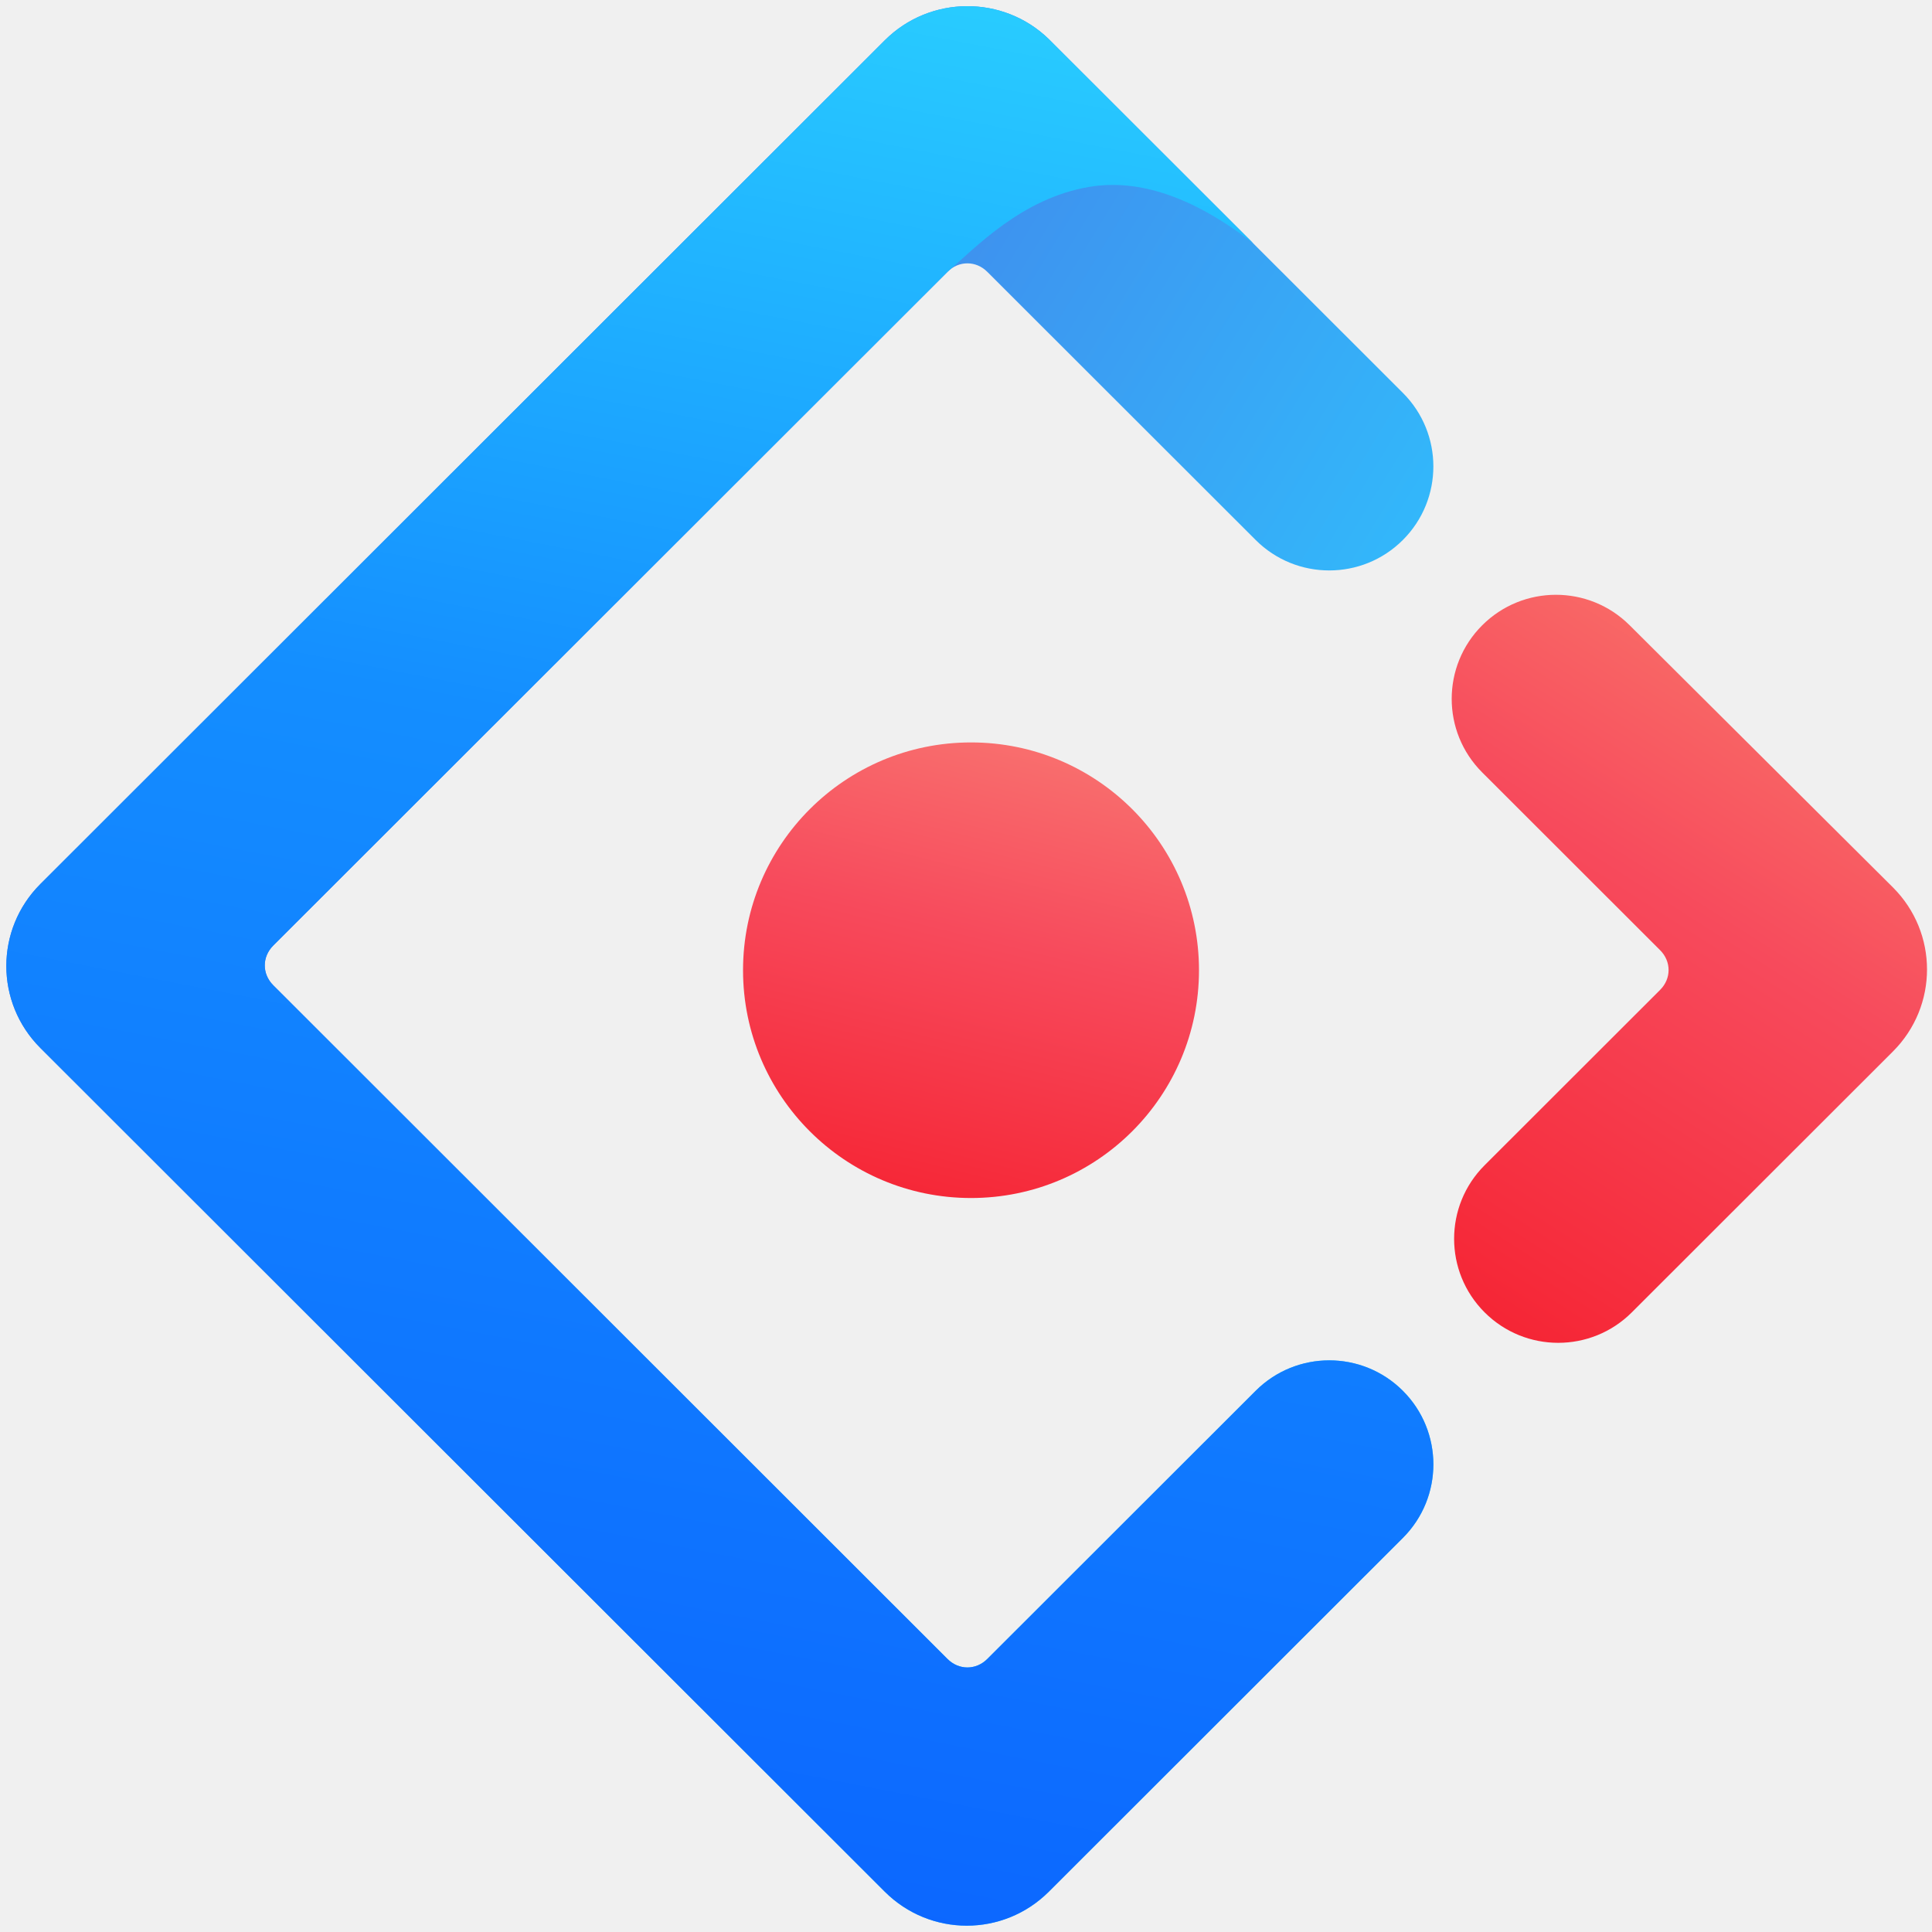
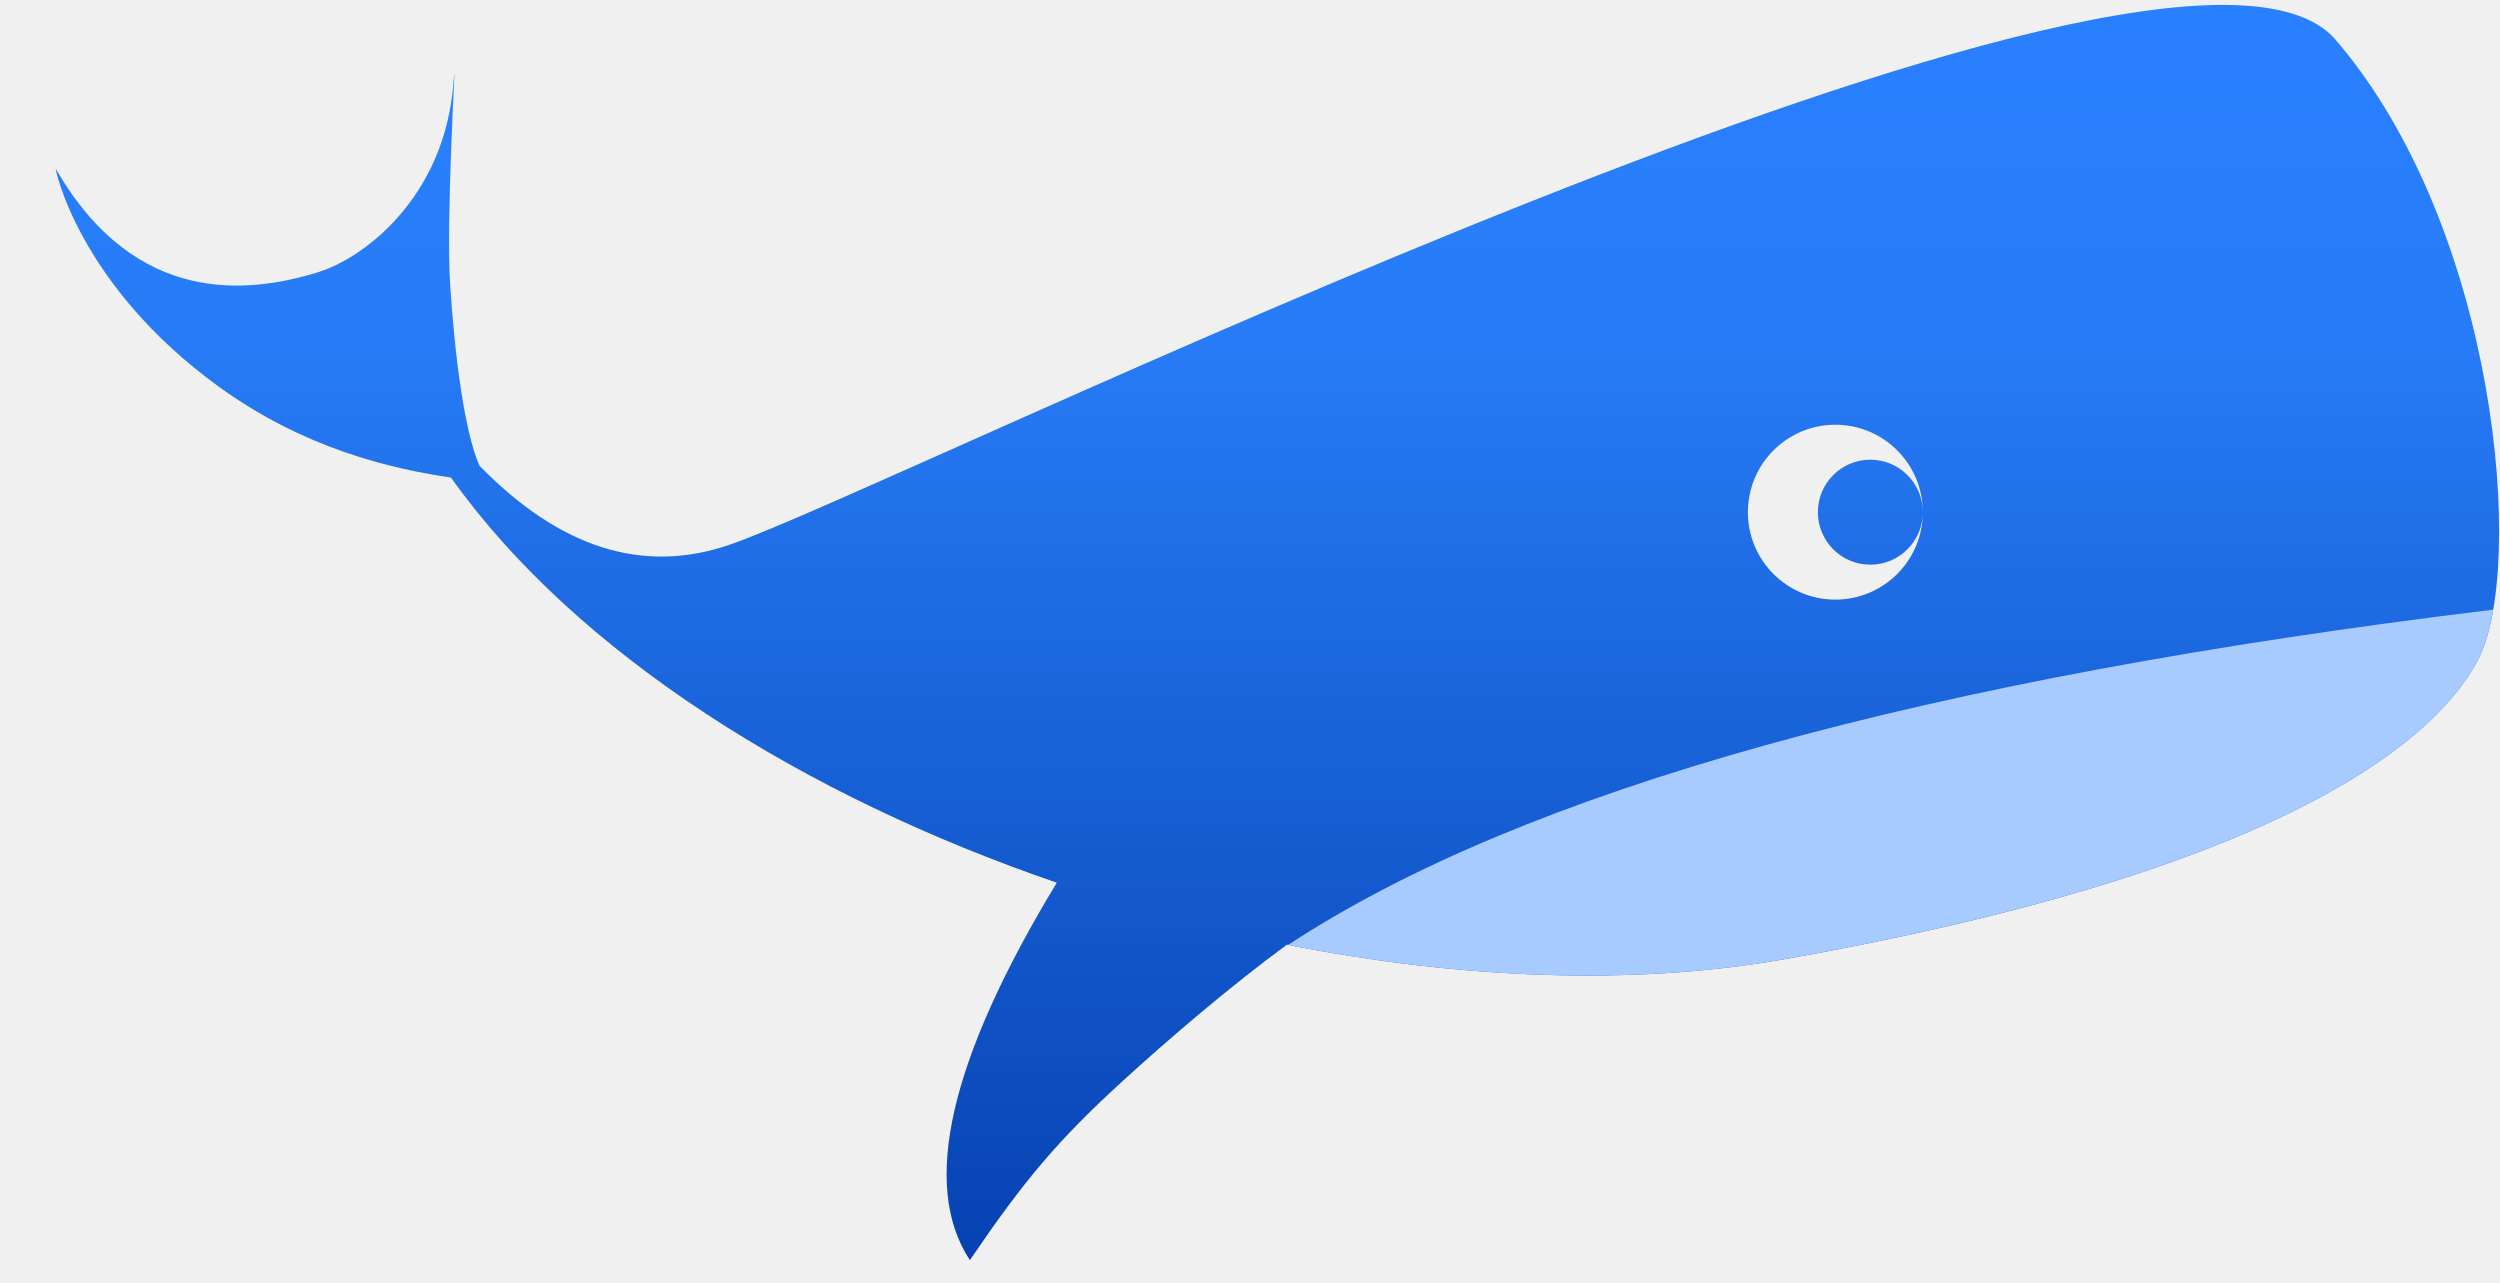
- <svg xmlns="http://www.w3.org/2000/svg" width="200" height="200" version="1.1" viewBox="0 0 200 200">
+ <svg xmlns="http://www.w3.org/2000/svg" xmlns:xlink="http://www.w3.org/1999/xlink" width="39px" height="20px" viewBox="0 0 39 20" version="1.1">
  <defs>
-     <linearGradient id="linearGradient-1" x1="62.102%" x2="108.197%" y1="0%" y2="37.864%">
-       <stop offset="0%" stop-color="#4285EB" />
-       <stop offset="100%" stop-color="#2EC7FF" />
+     <linearGradient x1="50%" y1="0%" x2="50%" y2="113.267%" id="linearGradient-1">
+       <stop stop-color="#2980FF" offset="0%" />
+       <stop stop-color="#277BF6" offset="24.225%" />
+       <stop stop-color="#0037A5" offset="100%" />
    </linearGradient>
-     <linearGradient id="linearGradient-2" x1="69.644%" x2="54.043%" y1="0%" y2="108.457%">
-       <stop offset="0%" stop-color="#29CDFF" />
-       <stop offset="37.86%" stop-color="#148EFF" />
-       <stop offset="100%" stop-color="#0A60FF" />
-     </linearGradient>
-     <linearGradient id="linearGradient-3" x1="69.691%" x2="16.723%" y1="-12.974%" y2="117.391%">
-       <stop offset="0%" stop-color="#FA816E" />
-       <stop offset="41.473%" stop-color="#F74A5C" />
-       <stop offset="100%" stop-color="#F51D2C" />
-     </linearGradient>
-     <linearGradient id="linearGradient-4" x1="68.128%" x2="30.44%" y1="-35.691%" y2="114.943%">
-       <stop offset="0%" stop-color="#FA8E7D" />
-       <stop offset="51.264%" stop-color="#F74A5C" />
-       <stop offset="100%" stop-color="#F51D2C" />
-     </linearGradient>
+     <path d="M35.636,11.821 C38.17,14.772 38.599,20.072 37.861,21.485 C37.124,22.898 34.475,24.852 27.013,26.168 C24.676,26.579 21.976,26.472 19.276,25.937 C18.38,26.595 17.423,27.417 16.73,28.049 C15.694,28.995 15.179,29.611 14.33,30.858 C13.561,29.691 14.013,27.728 15.686,24.97 C11.764,23.627 8.207,21.419 6.235,18.65 C5.281,18.509 3.944,18.195 2.617,17.235 C0.414,15.641 0.052,13.802 0.07,13.833 C1.325,16.012 3.113,15.762 4.135,15.455 C4.577,15.323 4.984,15.018 5.245,14.76 C6.26,13.754 6.26,12.567 6.285,12.358 C6.31,12.149 6.156,14.603 6.222,15.634 C6.293,16.747 6.446,17.941 6.68,18.465 C7.925,19.743 9.217,20.157 10.558,19.706 C13.126,18.841 33.101,8.87 35.636,11.821 Z M27.831,17.826 C27.078,17.826 26.467,18.437 26.467,19.19 C26.467,19.943 27.078,20.554 27.831,20.554 C28.585,20.554 29.196,19.943 29.196,19.19 C29.196,18.437 28.585,17.826 27.831,17.826 Z M28.377,18.371 C28.829,18.371 29.196,18.738 29.196,19.19 C29.196,19.642 28.829,20.009 28.377,20.009 C27.925,20.009 27.559,19.642 27.559,19.19 C27.559,18.738 27.925,18.371 28.377,18.371 Z" id="path-2" />
+     <path d="M37.861,21.485 C37.124,22.898 34.475,24.852 27.013,26.168 C24.682,26.579 21.988,26.473 19.294,25.941 C22.967,23.527 29.233,21.784 38.093,20.711 C38.04,21.031 37.961,21.294 37.861,21.485 Z" id="path-4" />
  </defs>
-   <g id="Page-1" fill="none" fill-rule="evenodd" stroke="none" stroke-width="1">
-     <g id="logo" transform="translate(-20, -20)">
-       <g id="Group-28-Copy-5" transform="translate(20, 20)">
-         <g id="Group-27-Copy-3">
-           <g id="Group-25" fill-rule="nonzero">
-             <g id="2">
-               <path id="Shape" fill="url(#linearGradient-1)" d="M91.588,4.177 L4.18,91.513 C-0.519,96.208 -0.519,103.792 4.18,108.487 L91.588,195.823 C96.287,200.519 103.877,200.519 108.577,195.823 L145.225,159.205 C149.434,155 149.434,148.182 145.225,143.977 C141.017,139.772 134.194,139.772 129.985,143.977 L102.202,171.737 C101.032,172.906 99.257,172.906 98.088,171.737 L28.286,101.993 C27.116,100.824 27.116,99.051 28.286,97.882 L98.088,28.138 C99.257,26.969 101.032,26.969 102.202,28.138 L129.985,55.898 C134.194,60.103 141.017,60.103 145.225,55.898 C149.434,51.693 149.434,44.876 145.225,40.671 L108.581,4.056 C103.862,-0.538 96.269,-0.501 91.588,4.177 Z" />
-               <path id="Shape" fill="url(#linearGradient-2)" d="M91.588,4.177 L4.18,91.513 C-0.519,96.208 -0.519,103.792 4.18,108.487 L91.588,195.823 C96.287,200.519 103.877,200.519 108.577,195.823 L145.225,159.205 C149.434,155 149.434,148.182 145.225,143.977 C141.017,139.772 134.194,139.772 129.985,143.977 L102.202,171.737 C101.032,172.906 99.257,172.906 98.088,171.737 L28.286,101.993 C27.116,100.824 27.116,99.051 28.286,97.882 L98.088,28.138 C101,25.627 105.752,20.542 112.73,19.352 C117.916,18.469 123.585,20.414 129.739,25.189 C125.625,21.078 118.572,14.034 108.581,4.056 C103.862,-0.538 96.269,-0.501 91.588,4.177 Z" />
+   <g id="类型页" stroke="none" stroke-width="1" fill="none" fill-rule="evenodd">
+     <g id="一级页面-1" transform="translate(-40, -22)">
+       <g id="header">
+         <g id="logo-shape" transform="translate(40, 10)">
+           <g>
+             <g transform="translate(0.8, 0.8)">
+               <mask id="mask-3" fill="white">
+                 <use xlink:href="#path-2" />
+               </mask>
+               <use id="形状结合" fill="url(#linearGradient-1)" xlink:href="#path-2" />
+               <mask id="mask-5" fill="white">
+                 <use xlink:href="#path-4" />
+               </mask>
+               <use id="形状结合" fill="#A7CBFF" xlink:href="#path-4" />
+               <rect id="矩形" x="0" y="0" width="38.2" height="38.2" />
            </g>
-             <path id="Shape" fill="url(#linearGradient-3)" d="M153.686,135.855 C157.894,140.06 164.717,140.06 168.926,135.855 L195.96,108.843 C200.659,104.147 200.659,96.564 195.961,91.869 L168.691,64.718 C164.472,60.518 157.647,60.524 153.436,64.732 C149.227,68.937 149.227,75.754 153.436,79.959 L171.854,98.362 C173.024,99.531 173.024,101.305 171.854,102.473 L153.686,120.627 C149.477,124.832 149.477,131.65 153.686,135.855 Z" />
+             <rect id="矩形" x="0" y="0" width="40" height="40" />
          </g>
-           <ellipse id="Combined-Shape" cx="100.519" cy="100.437" fill="url(#linearGradient-4)" rx="23.6" ry="23.581" />
        </g>
      </g>
    </g>
  </g>
</svg>
